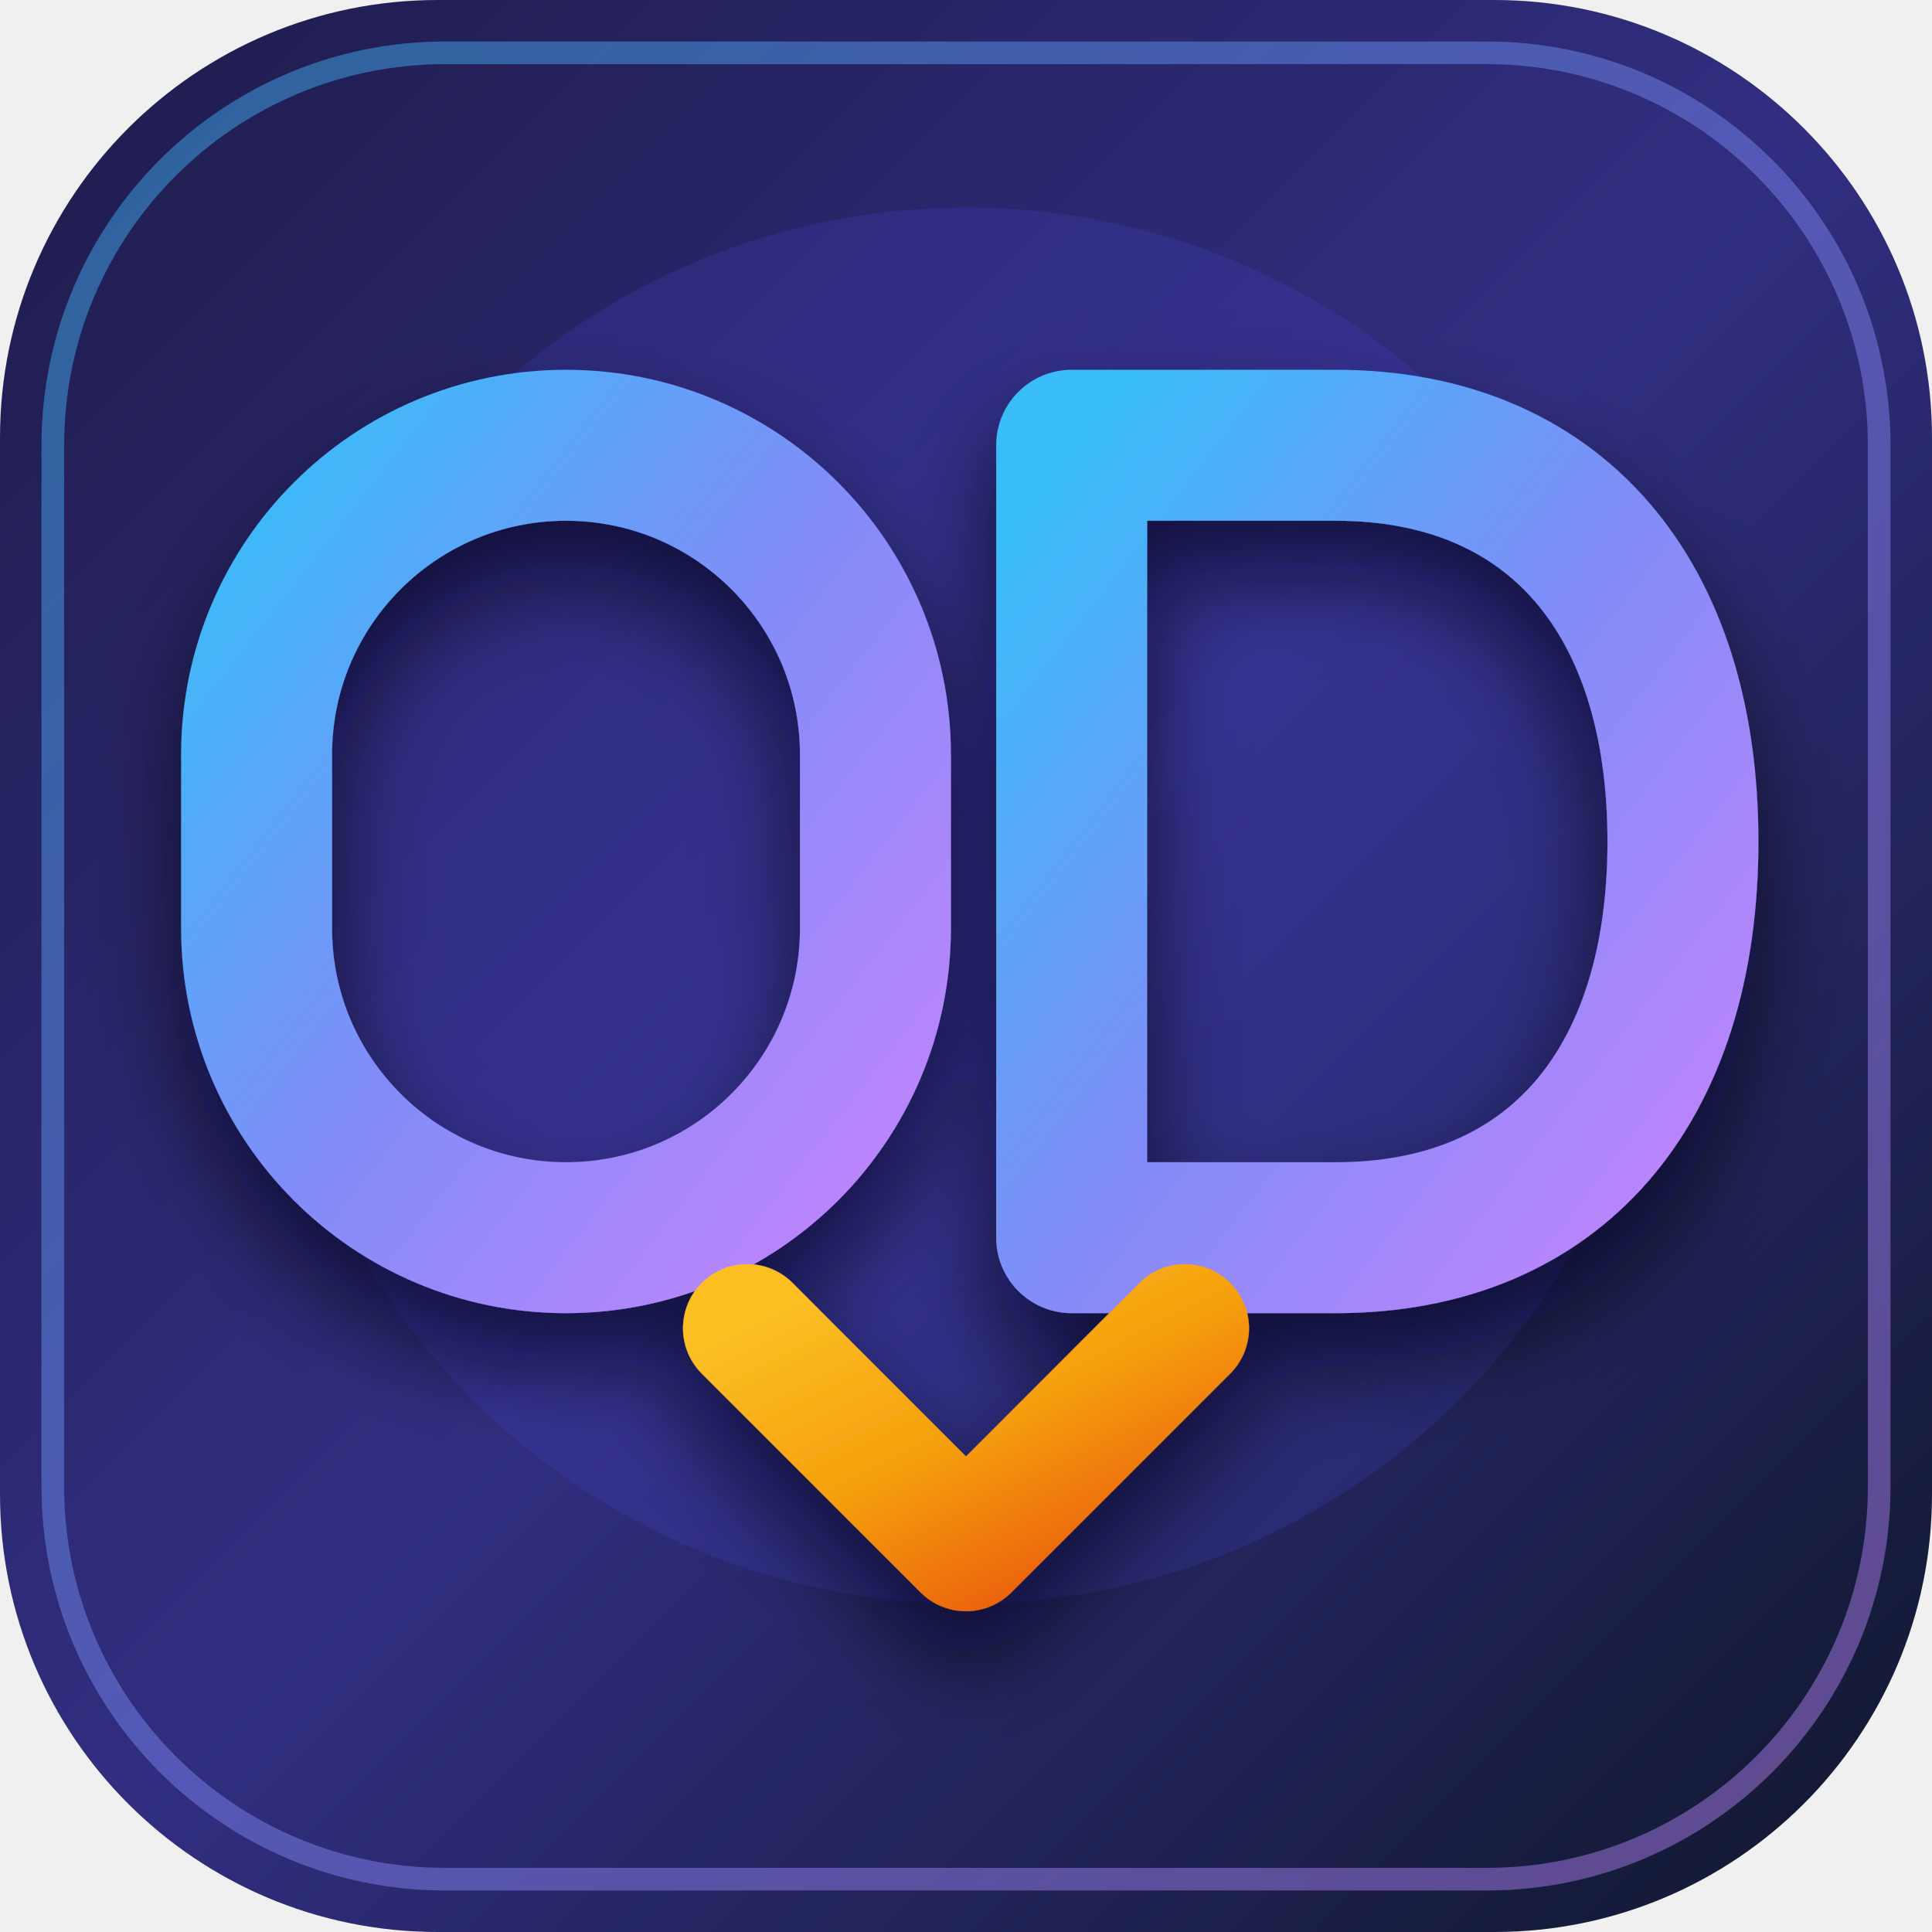
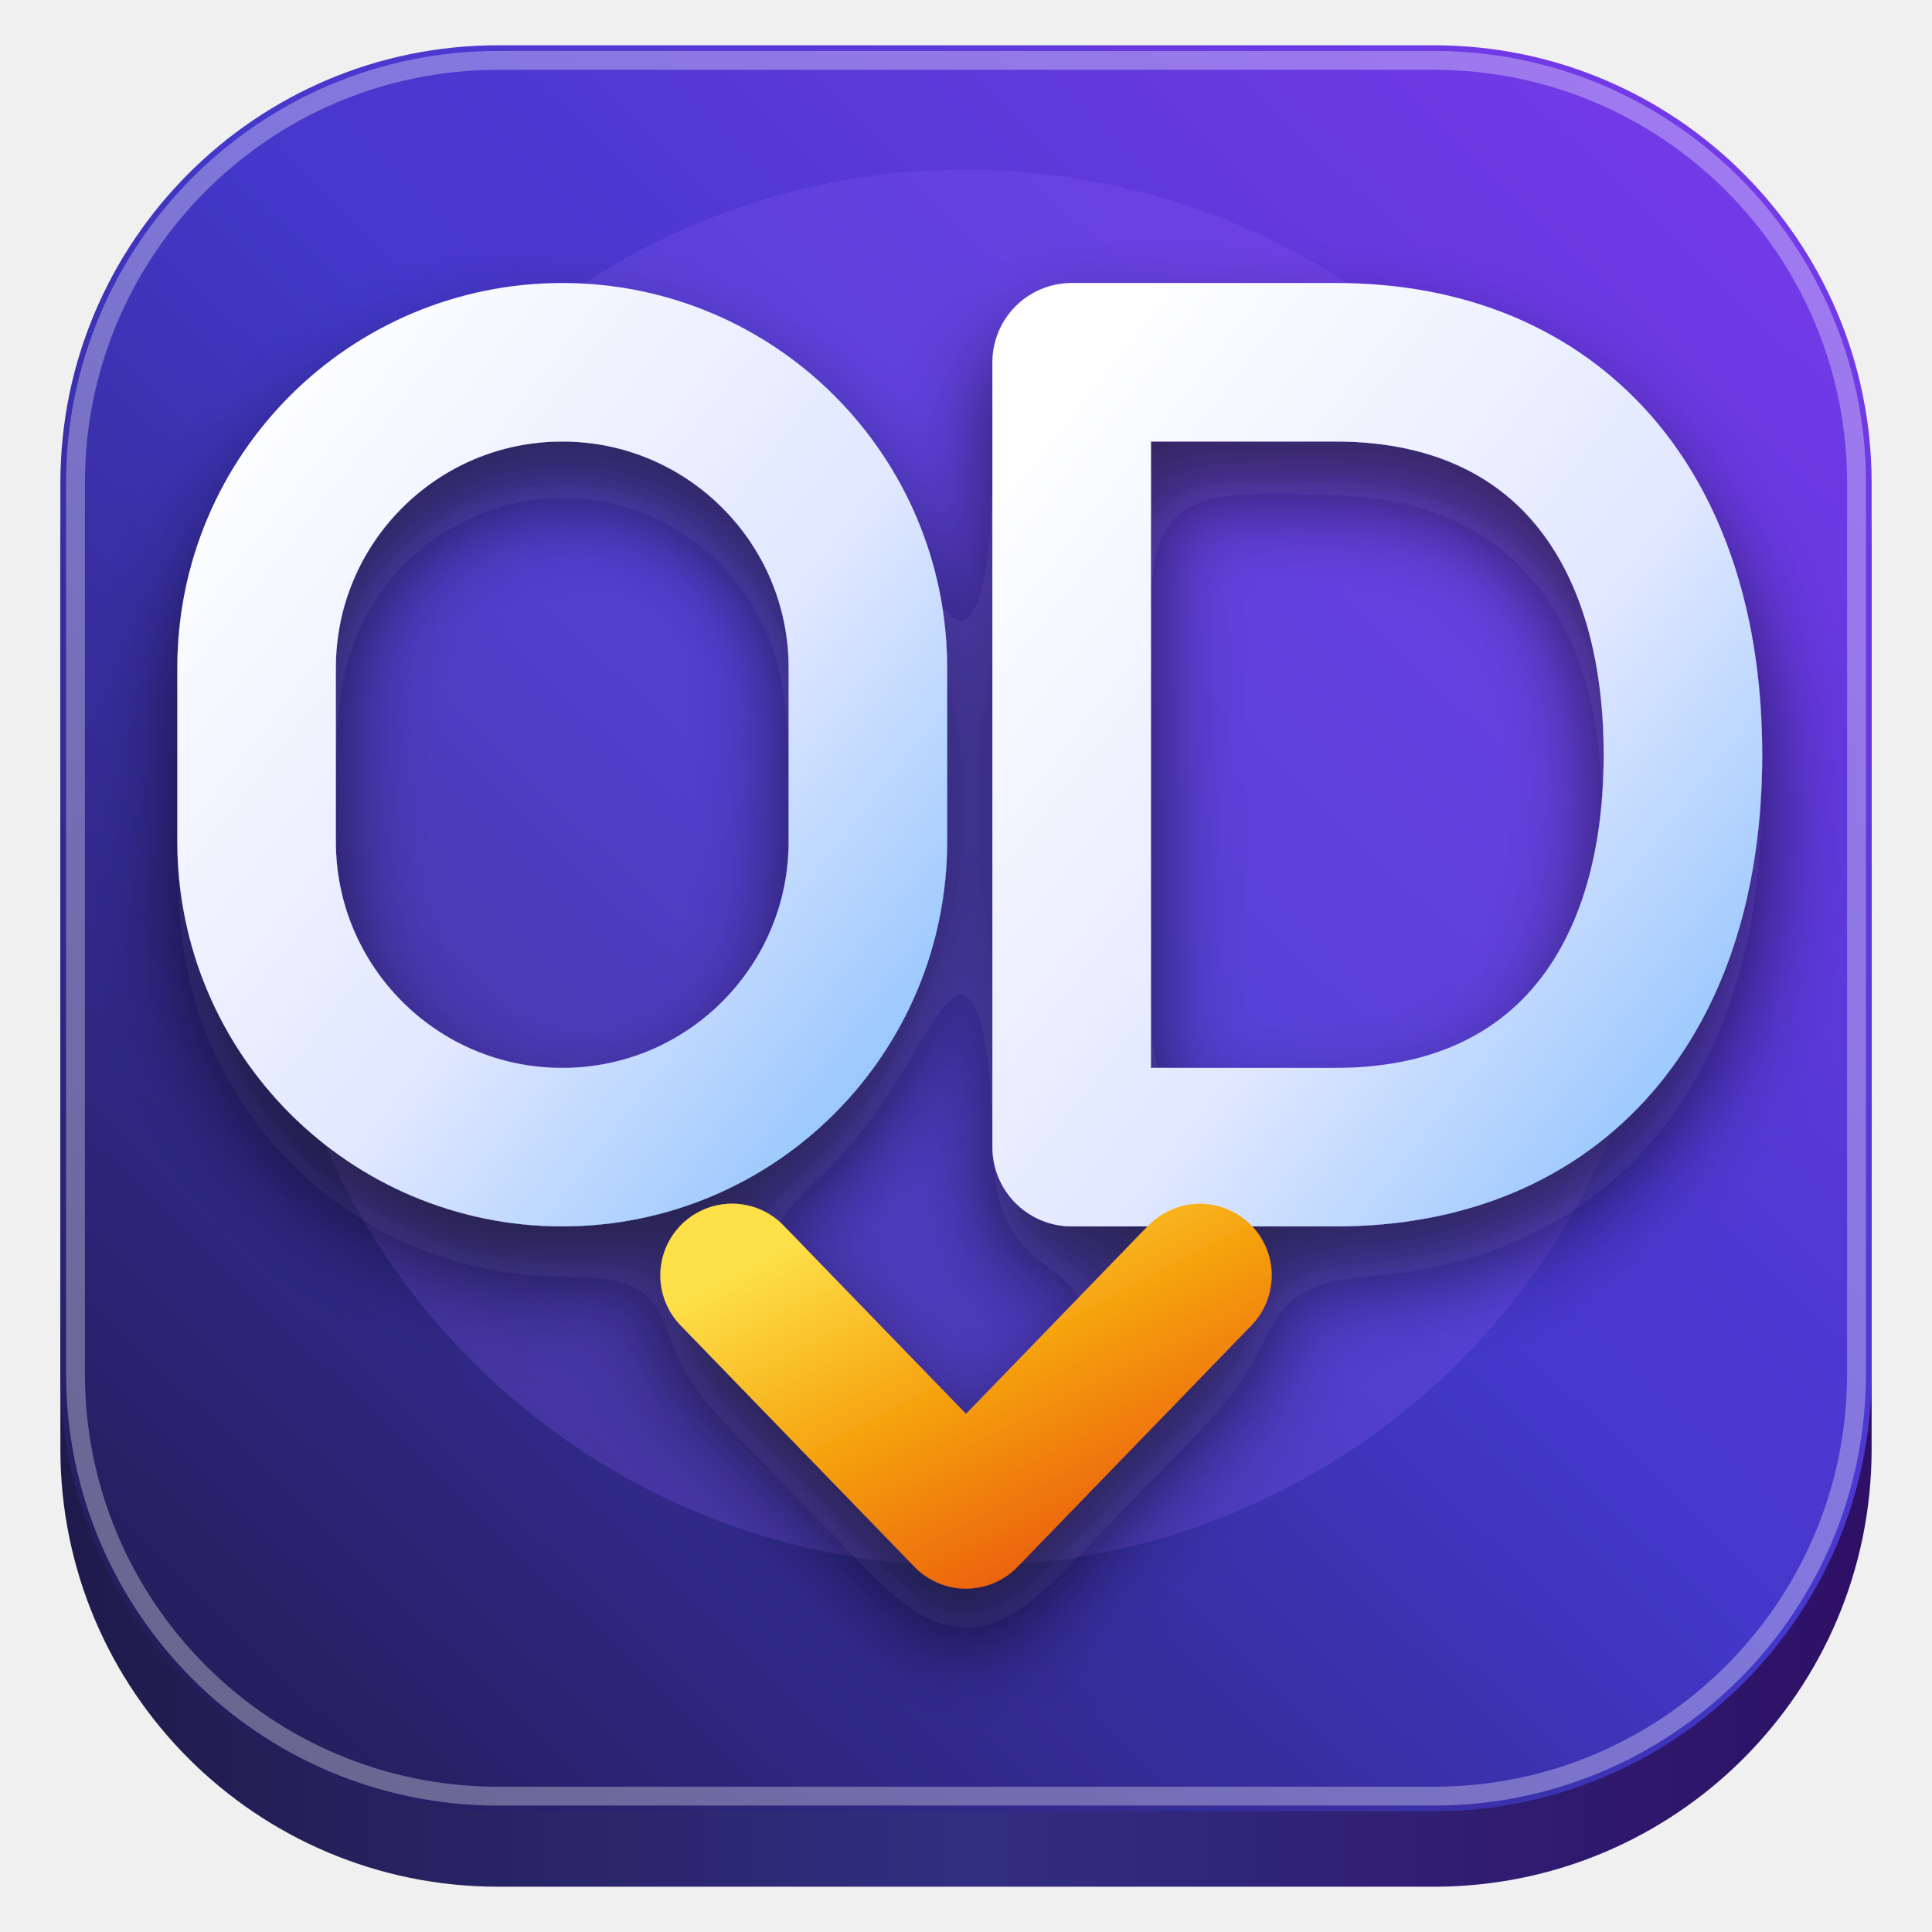
<svg xmlns="http://www.w3.org/2000/svg" viewBox="0 0 512 512" fill="none">
  <defs>
-     <linearGradient id="bg-grad" x1="0%" y1="0%" x2="100%" y2="100%">
+     <linearGradient id="odBgGrad" x1="0%" y1="100%" x2="100%" y2="0%">
+       <stop offset="0%" stop-color="#1e1b4b" />
+       <stop offset="52%" stop-color="#4338ca" />
+       <stop offset="100%" stop-color="#7c3aed" />
+     </linearGradient>
+     <linearGradient id="odBevelGrad" x1="0%" y1="0%" x2="100%" y2="0%">
      <stop offset="0%" stop-color="#1e1b4b" />
      <stop offset="50%" stop-color="#312e81" />
-       <stop offset="100%" stop-color="#0f172a" />
+       <stop offset="100%" stop-color="#2e1065" />
    </linearGradient>
-     <linearGradient id="od-gold" x1="0%" y1="0%" x2="100%" y2="100%">
-       <stop offset="0%" stop-color="#38bdf8" />
-       <stop offset="50%" stop-color="#818cf8" />
-       <stop offset="100%" stop-color="#c084fc" />
+     <linearGradient id="odTextGrad" x1="0%" y1="0%" x2="100%" y2="100%">
+       <stop offset="0%" stop-color="#ffffff" />
+       <stop offset="60%" stop-color="#e0e7ff" />
+       <stop offset="100%" stop-color="#93c5fd" />
    </linearGradient>
-     <linearGradient id="arrow-grad" x1="0%" y1="0%" x2="100%" y2="100%">
-       <stop offset="0%" stop-color="#fbbf24" />
+     <linearGradient id="odArrowGrad" x1="0%" y1="0%" x2="100%" y2="100%">
+       <stop offset="0%" stop-color="#fde047" />
      <stop offset="50%" stop-color="#f59e0b" />
      <stop offset="100%" stop-color="#ea580c" />
    </linearGradient>
-     <filter id="3d-shadow" x="-20%" y="-20%" width="140%" height="140%">
-       <feDropShadow dx="0" dy="14" stdDeviation="12" flood-color="#020617" flood-opacity="0.65" />
+     <filter id="odDropShadow" x="-20%" y="-20%" width="140%" height="140%">
+       <feDropShadow dx="0" dy="14" stdDeviation="12" flood-color="#090d16" flood-opacity="0.65" />
    </filter>
  </defs>
-   <rect width="512" height="512" rx="116" fill="url(#bg-grad)" />
-   <rect x="14" y="14" width="484" height="484" rx="104" stroke="url(#od-gold)" stroke-width="6" stroke-opacity="0.45" fill="none" />
-   <circle cx="256" cy="240" r="185" fill="#4f46e5" opacity="0.18" />
-   <g filter="url(#3d-shadow)">
-     <rect x="68" y="118" width="164" height="210" rx="82" stroke="url(#od-gold)" stroke-width="40" fill="none" />
-     <path d="M284 118 H354 C412 118 446 158 446 223 C446 288 412 328 354 328 H284 Z" stroke="url(#od-gold)" stroke-width="40" stroke-linejoin="round" fill="none" />
-     <path d="M256 265 V402" stroke="url(#arrow-grad)" stroke-width="34" stroke-linecap="round" />
-     <path d="M198 352 L256 410 L314 352" stroke="url(#arrow-grad)" stroke-width="34" stroke-linecap="round" stroke-linejoin="round" fill="none" />
-     <path d="M132 438 H380" stroke="url(#arrow-grad)" stroke-width="26" stroke-linecap="round" />
+   <rect x="16" y="28" width="480" height="472" rx="116" fill="url(#odBevelGrad)" />
+   <rect x="16" y="12" width="480" height="468" rx="116" fill="url(#odBgGrad)" />
+   <rect x="20" y="16" width="472" height="460" rx="112" stroke="#ffffff" stroke-opacity="0.32" stroke-width="5" fill="none" />
+   <circle cx="256" cy="230" r="185" fill="#8b5cf6" opacity="0.24" />
+   <g filter="url(#odDropShadow)">
+     <rect x="68" y="96" width="162" height="208" rx="81" stroke="url(#odTextGrad)" stroke-width="42" fill="none" />
+     <path d="M284 96 H354 C412 96 446 136 446 200 C446 264 412 304 354 304 H284 Z" stroke="url(#odTextGrad)" stroke-width="42" stroke-linejoin="round" fill="none" />
+     <path d="M256 264 V394" stroke="url(#odArrowGrad)" stroke-width="38" stroke-linecap="round" />
+     <path d="M194 338 L256 402 L318 338" stroke="url(#odArrowGrad)" stroke-width="38" stroke-linecap="round" stroke-linejoin="round" fill="none" />
+     <path d="M132 436 H380" stroke="url(#odArrowGrad)" stroke-width="32" stroke-linecap="round" />
  </g>
</svg>
